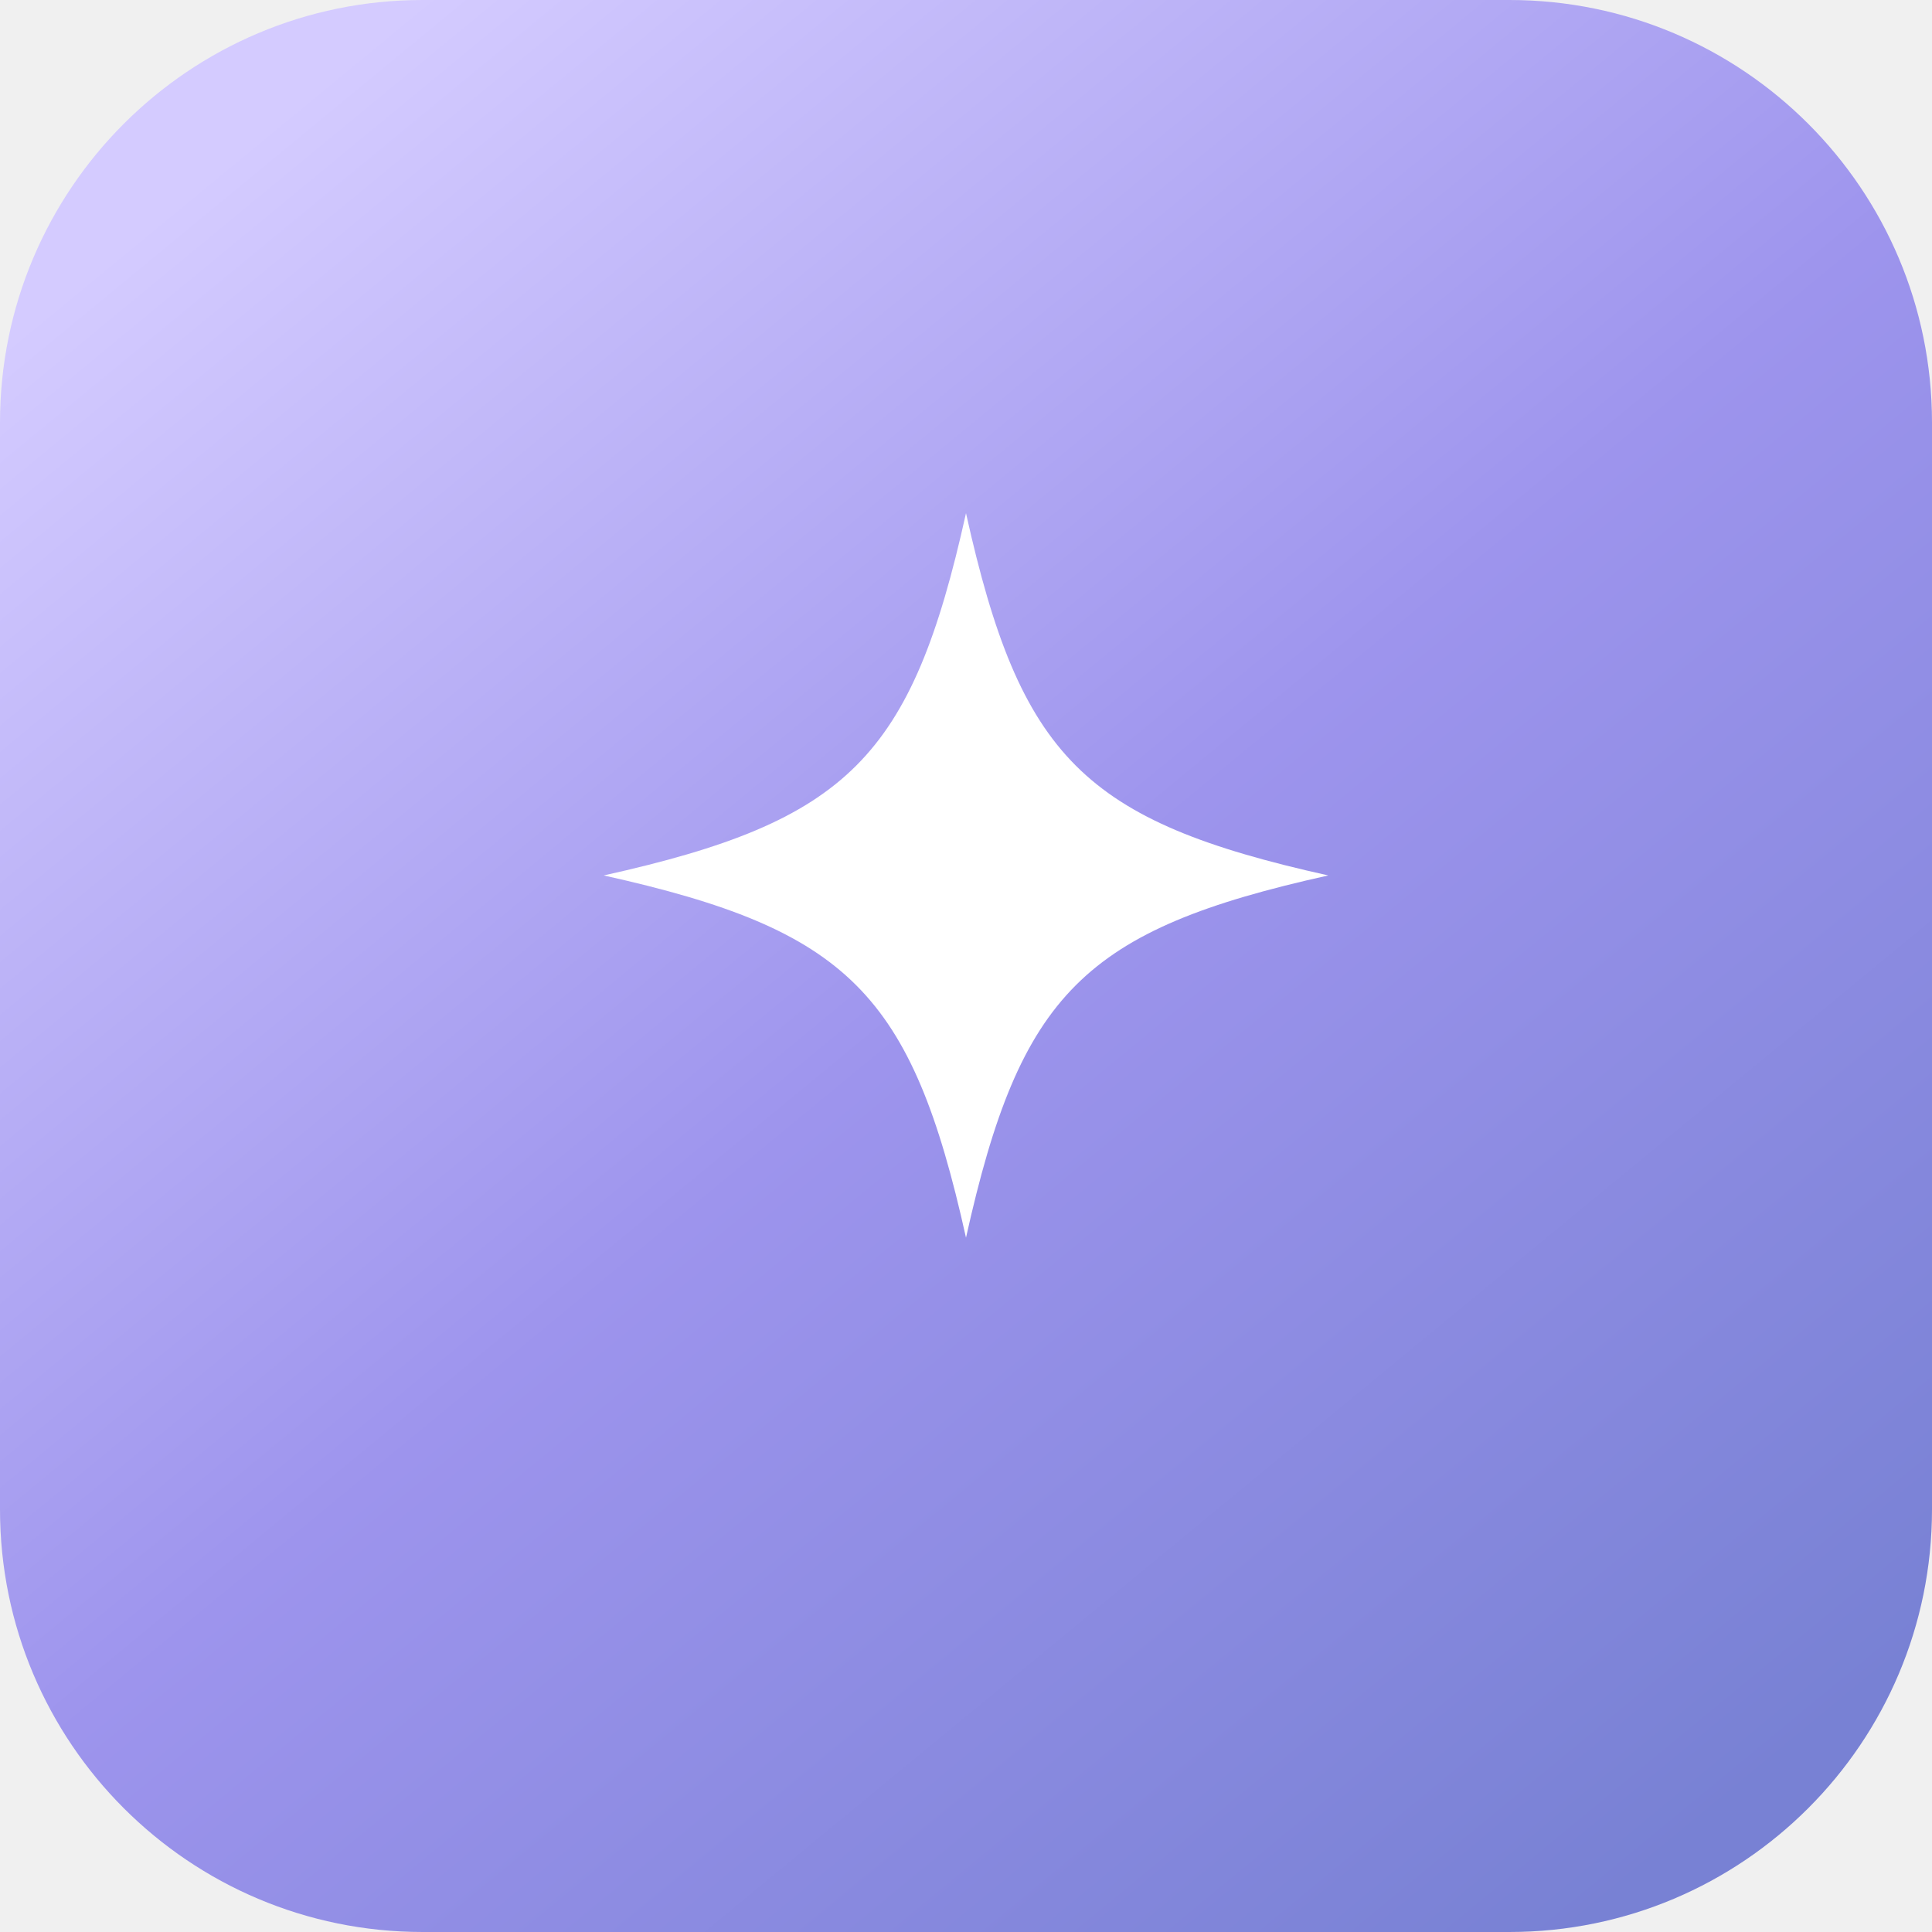
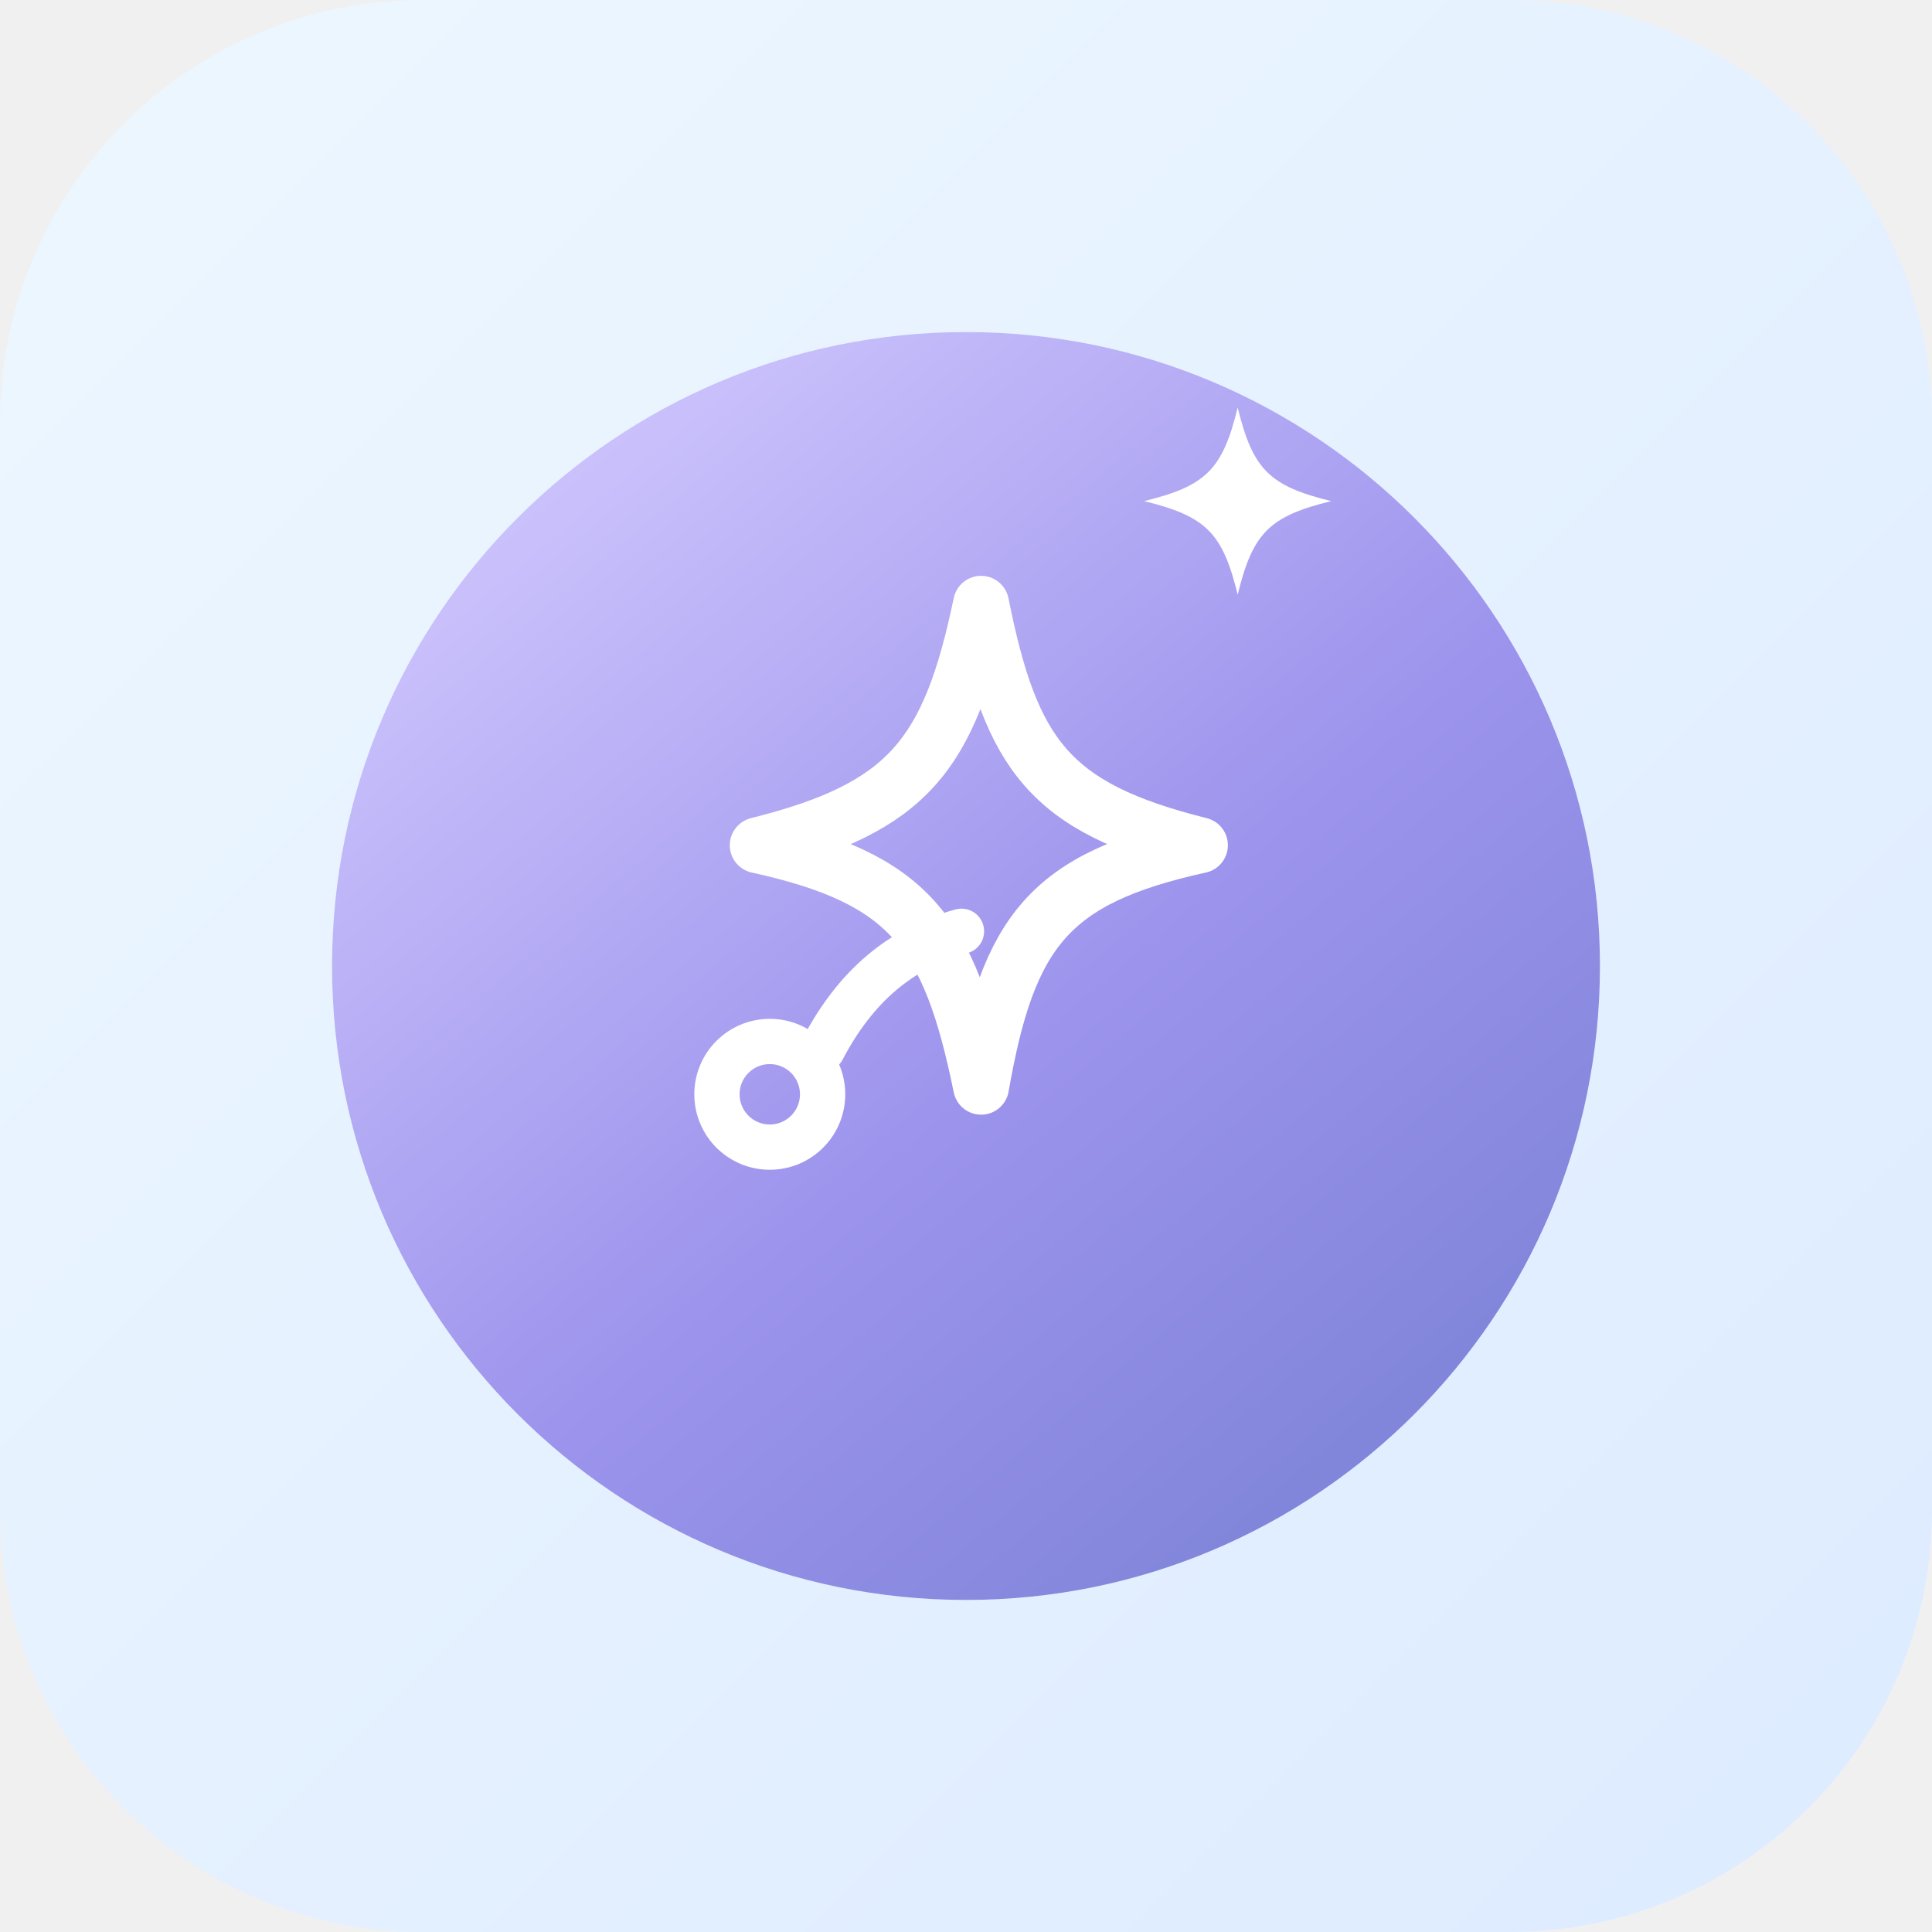
<svg xmlns="http://www.w3.org/2000/svg" viewBox="0 0 128 128">
  <defs>
-     <linearGradient id="bg" x1="18" y1="8" x2="112" y2="122" gradientUnits="userSpaceOnUse">
+     <linearGradient id="bg" x1="0" y1="0" x2="128" y2="128" gradientUnits="userSpaceOnUse">
+       <stop stop-color="#edf7ff" />
+       <stop offset="1" stop-color="#ddebff" />
+     </linearGradient>
+     <linearGradient id="orb" x1="30" y1="24" x2="98" y2="105" gradientUnits="userSpaceOnUse">
      <stop stop-color="#d4cbff" />
-       <stop offset=".5" stop-color="#9d94ed" />
+       <stop offset=".55" stop-color="#9d94ed" />
      <stop offset="1" stop-color="#7881d4" />
    </linearGradient>
  </defs>
  <rect width="128" height="128" rx="28" fill="url(#bg)" />
-   <path d="M64 34c3.6 16.2 7.8 20.4 24 24-16.2 3.6-20.4 7.8-24 24-3.6-16.2-7.8-20.4-24-24 16.2-3.6 20.4-7.8 24-24Z" fill="#fff" />
+   <circle cx="64" cy="64" r="42" fill="url(#orb)" />
+   <path d="M65 40c2 10 4.5 13.5 14.5 16-10 2.2-12.7 5.7-14.5 16-2.1-10.3-4.8-13.8-14.8-16 10-2.5 12.7-6 14.8-16Z" fill="none" stroke="#fff" stroke-linejoin="round" stroke-width="3.7" />
+   <path d="M82 27c1 4.1 2.1 5.2 6.2 6.2-4.1 1-5.2 2.1-6.2 6.2-1-4.1-2.1-5.2-6.2-6.2 4.1-1 5.2-2.1 6.2-6.2Z" fill="#fff" />
+   <circle cx="51" cy="72.5" r="3.5" fill="none" stroke="#fff" stroke-width="3" />
+   <path d="M54.5 69.5c2.2-4.2 5.2-6.7 9.2-7.8" fill="none" stroke="#fff" stroke-linecap="round" stroke-width="3" />
</svg>
